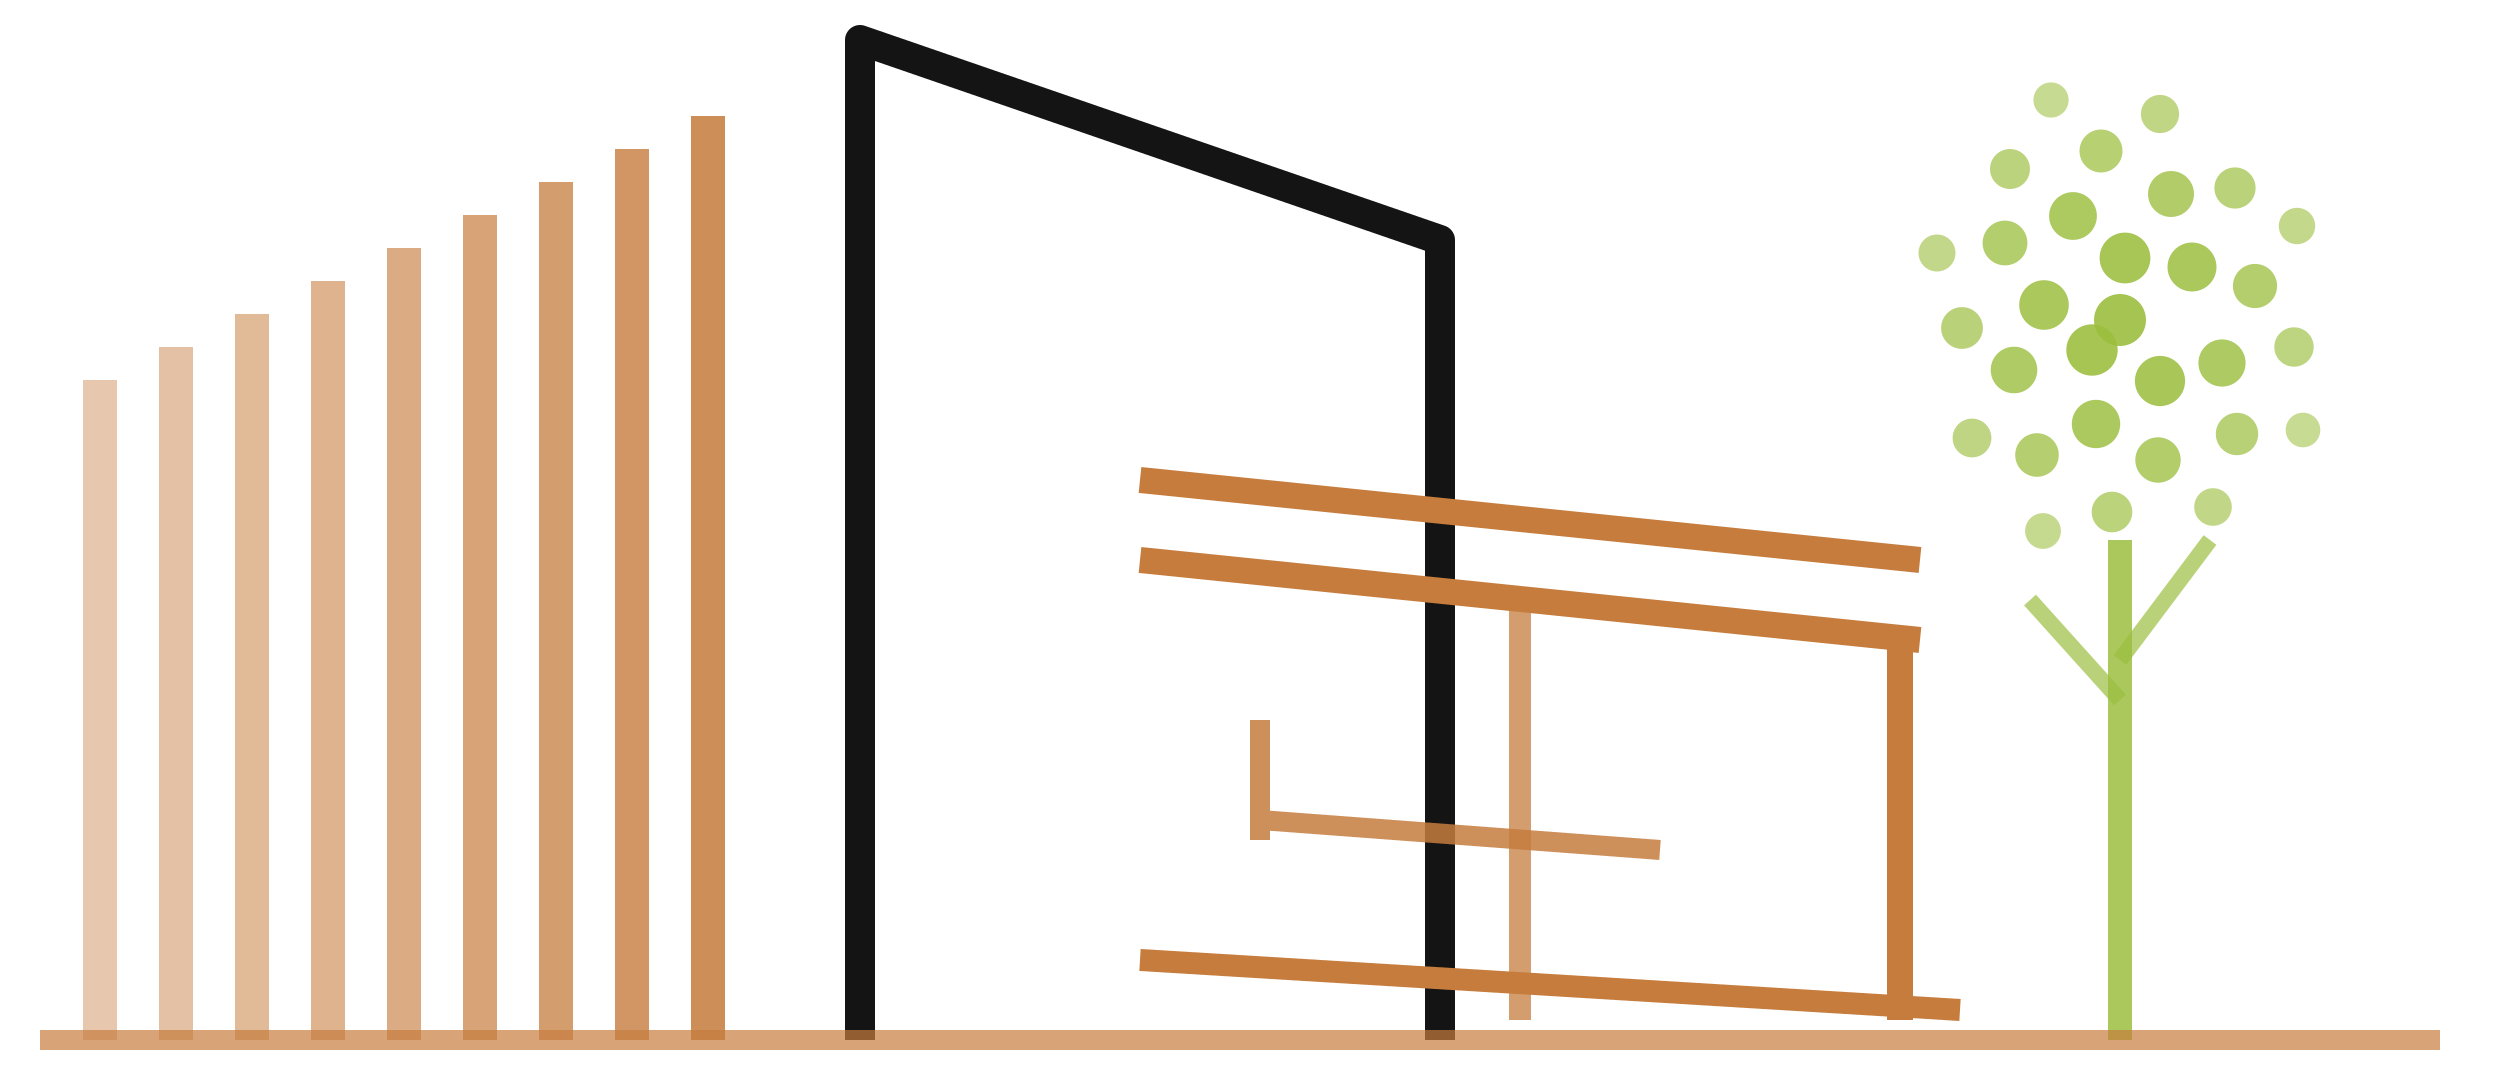
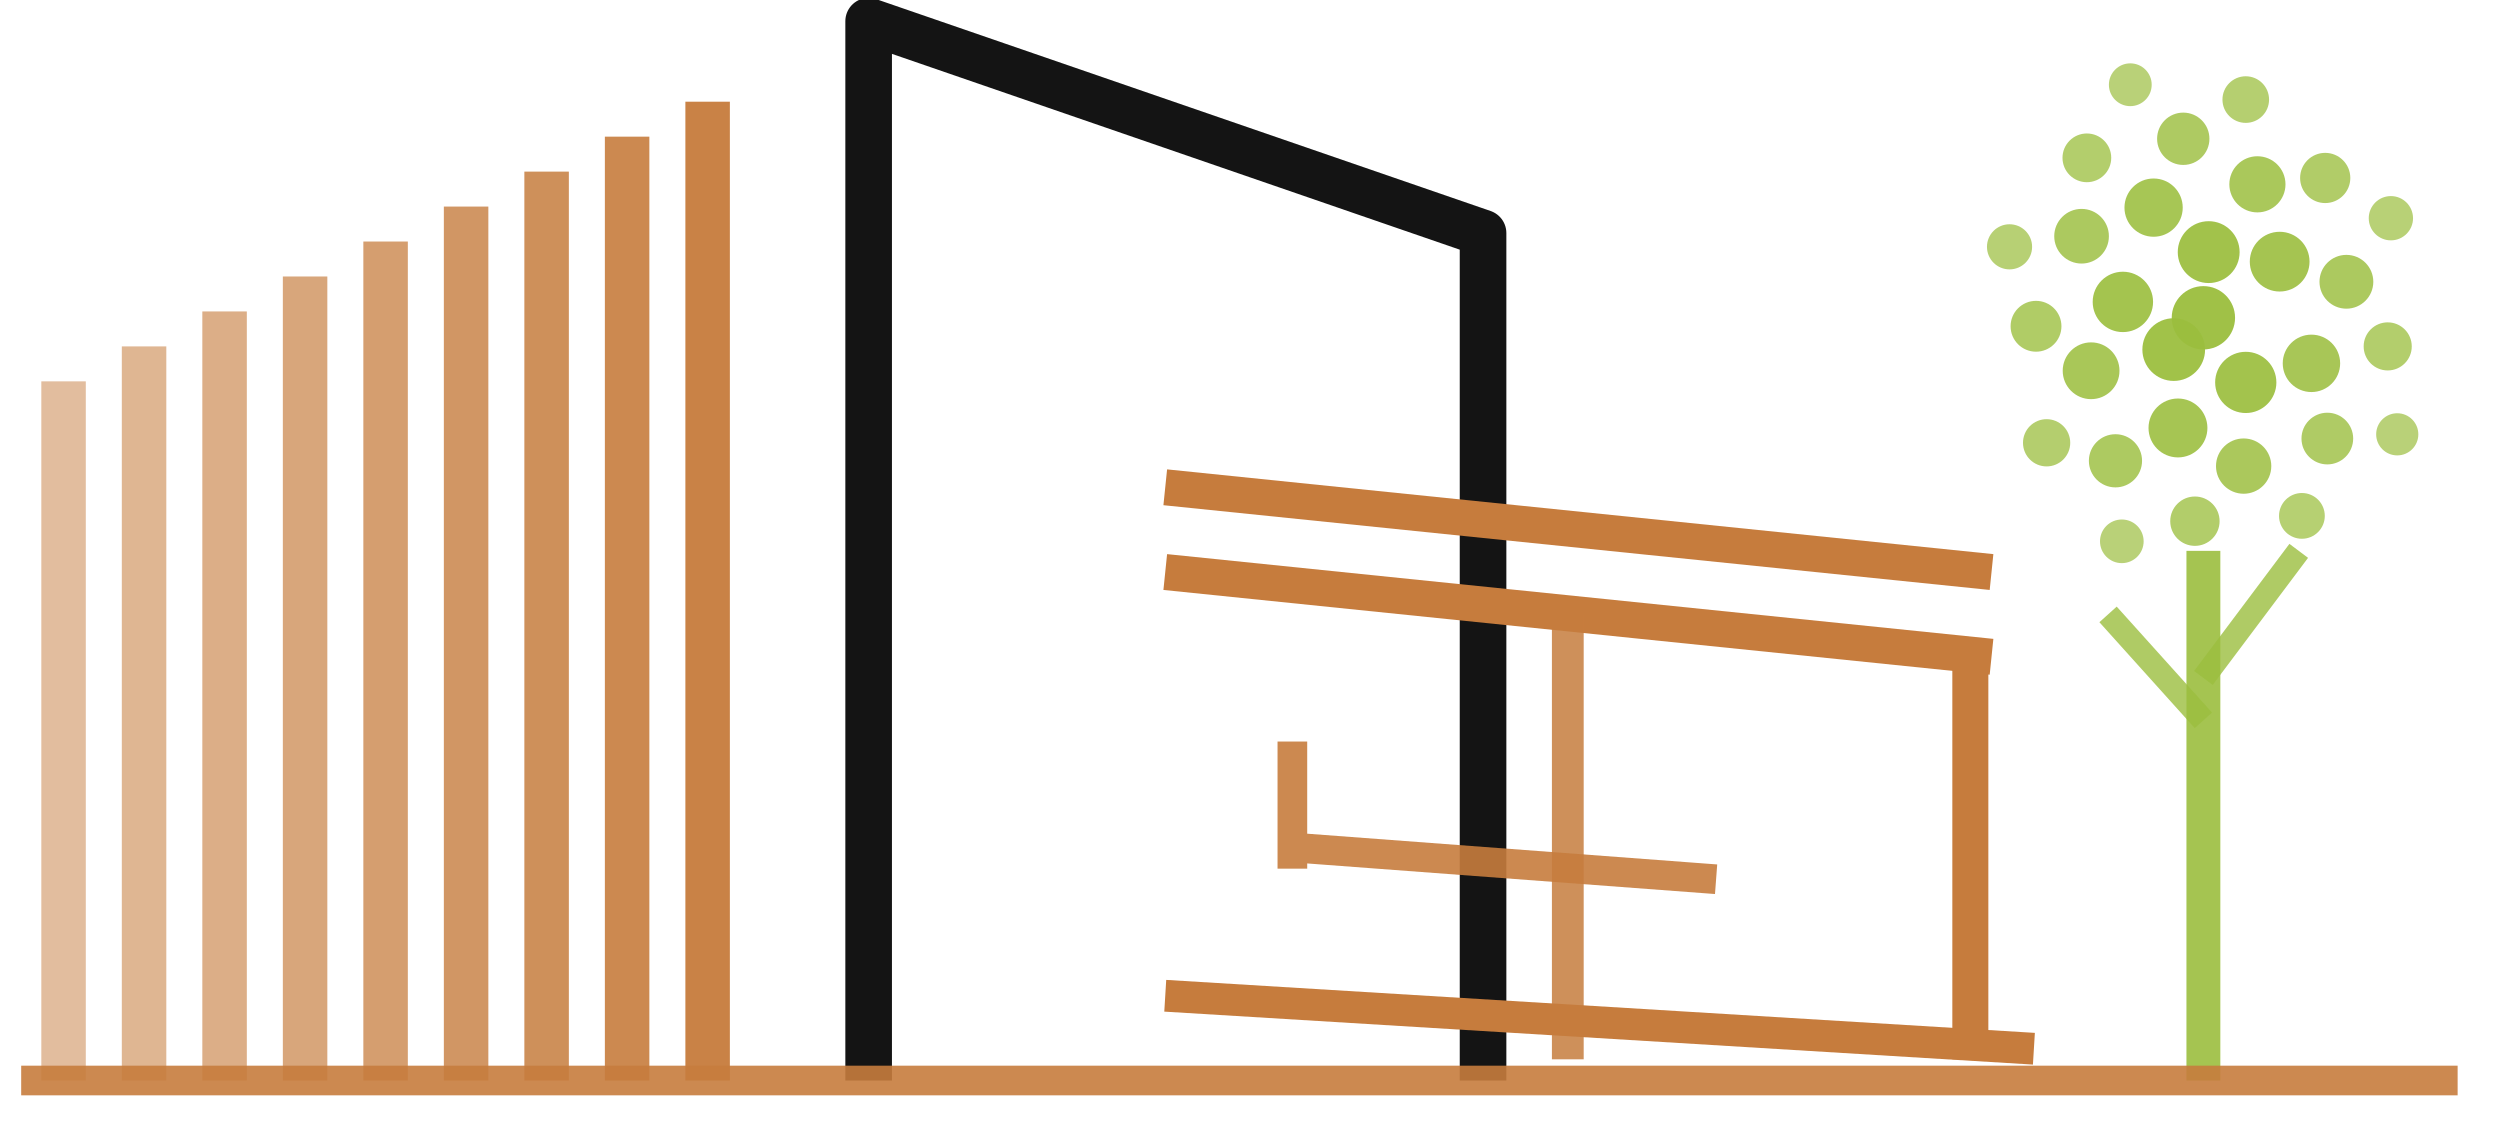
- <svg xmlns="http://www.w3.org/2000/svg" viewBox="6 26 250 108" width="250" height="108" role="img" aria-label="L'Esprit Bois">
-   <line x1="16" y1="64" x2="16" y2="130" stroke="#c67c3d" stroke-width="3.4" opacity="0.42" />
-   <line x1="23.6" y1="60.7" x2="23.6" y2="130" stroke="#c67c3d" stroke-width="3.4" opacity="0.47" />
-   <line x1="31.2" y1="57.4" x2="31.2" y2="130" stroke="#c67c3d" stroke-width="3.4" opacity="0.53" />
-   <line x1="38.8" y1="54.1" x2="38.8" y2="130" stroke="#c67c3d" stroke-width="3.4" opacity="0.58" />
-   <line x1="46.4" y1="50.8" x2="46.4" y2="130" stroke="#c67c3d" stroke-width="3.4" opacity="0.64" />
-   <line x1="54" y1="47.5" x2="54" y2="130" stroke="#c67c3d" stroke-width="3.4" opacity="0.70" />
-   <line x1="61.6" y1="44.2" x2="61.6" y2="130" stroke="#c67c3d" stroke-width="3.4" opacity="0.75" />
-   <line x1="69.2" y1="40.9" x2="69.2" y2="130" stroke="#c67c3d" stroke-width="3.4" opacity="0.80" />
-   <line x1="76.8" y1="37.6" x2="76.8" y2="130" stroke="#c67c3d" stroke-width="3.4" opacity="0.86" />
-   <path d="M92 130 L92 30 L150 50 L150 130" fill="none" stroke="#141414" stroke-width="3" stroke-linejoin="round" />
-   <path d="M120 74 L198 82 M120 82 L198 90" fill="none" stroke="#c67c3d" stroke-width="2.6" />
-   <line x1="196" y1="90" x2="196" y2="128" stroke="#c67c3d" stroke-width="2.6" />
-   <line x1="158" y1="86" x2="158" y2="128" stroke="#c67c3d" stroke-width="2.2" opacity="0.75" />
-   <path d="M120 122 L202 127" fill="none" stroke="#c67c3d" stroke-width="2.2" />
-   <path d="M132 108 L172 111 M132 98 L132 110" fill="none" stroke="#c67c3d" stroke-width="2" opacity="0.85" />
-   <line x1="218" y1="130" x2="218" y2="80" stroke="#9bbe3e" stroke-width="2.4" opacity="0.85" />
-   <line x1="218" y1="96" x2="209" y2="86" stroke="#9bbe3e" stroke-width="1.6" opacity="0.7" />
-   <line x1="218" y1="92" x2="227" y2="80" stroke="#9bbe3e" stroke-width="1.6" opacity="0.7" />
-   <circle cx="218.0" cy="58.0" r="2.60" fill="#9bbe3e" opacity="0.90" />
-   <circle cx="215.2" cy="61.0" r="2.57" fill="#9bbe3e" opacity="0.89" />
-   <circle cx="218.5" cy="51.8" r="2.54" fill="#9bbe3e" opacity="0.88" />
-   <circle cx="222.0" cy="64.1" r="2.51" fill="#9bbe3e" opacity="0.86" />
-   <circle cx="210.4" cy="56.5" r="2.48" fill="#9bbe3e" opacity="0.85" />
-   <circle cx="225.2" cy="52.7" r="2.45" fill="#9bbe3e" opacity="0.84" />
-   <circle cx="215.6" cy="68.4" r="2.42" fill="#9bbe3e" opacity="0.83" />
-   <circle cx="213.3" cy="47.6" r="2.39" fill="#9bbe3e" opacity="0.82" />
-   <circle cx="228.2" cy="62.3" r="2.36" fill="#9bbe3e" opacity="0.81" />
-   <circle cx="207.4" cy="63.0" r="2.33" fill="#9bbe3e" opacity="0.80" />
-   <circle cx="223.1" cy="45.4" r="2.30" fill="#9bbe3e" opacity="0.78" />
-   <circle cx="221.8" cy="72.0" r="2.27" fill="#9bbe3e" opacity="0.77" />
-   <circle cx="206.5" cy="50.3" r="2.24" fill="#9bbe3e" opacity="0.76" />
-   <circle cx="231.5" cy="54.6" r="2.21" fill="#9bbe3e" opacity="0.75" />
-   <circle cx="209.7" cy="71.5" r="2.18" fill="#9bbe3e" opacity="0.74" />
-   <circle cx="216.1" cy="41.1" r="2.15" fill="#9bbe3e" opacity="0.73" />
-   <circle cx="229.7" cy="69.4" r="2.12" fill="#9bbe3e" opacity="0.71" />
-   <circle cx="202.2" cy="58.8" r="2.09" fill="#9bbe3e" opacity="0.70" />
-   <circle cx="229.5" cy="44.8" r="2.06" fill="#9bbe3e" opacity="0.69" />
-   <circle cx="217.2" cy="77.2" r="2.03" fill="#9bbe3e" opacity="0.68" />
-   <circle cx="207.0" cy="42.9" r="2.00" fill="#9bbe3e" opacity="0.67" />
-   <circle cx="235.4" cy="60.7" r="1.97" fill="#9bbe3e" opacity="0.66" />
-   <circle cx="203.2" cy="69.8" r="1.94" fill="#9bbe3e" opacity="0.64" />
-   <circle cx="222.0" cy="37.4" r="1.91" fill="#9bbe3e" opacity="0.63" />
-   <circle cx="227.3" cy="76.7" r="1.88" fill="#9bbe3e" opacity="0.62" />
-   <circle cx="199.7" cy="51.3" r="1.85" fill="#9bbe3e" opacity="0.61" />
-   <circle cx="235.7" cy="48.6" r="1.82" fill="#9bbe3e" opacity="0.60" />
-   <circle cx="210.3" cy="79.1" r="1.79" fill="#9bbe3e" opacity="0.58" />
-   <circle cx="211.1" cy="36.0" r="1.76" fill="#9bbe3e" opacity="0.57" />
-   <circle cx="236.3" cy="69.0" r="1.73" fill="#9bbe3e" opacity="0.56" />
-   <line x1="10" y1="130" x2="250" y2="130" stroke="#c67c3d" stroke-width="2" opacity="0.7" />
+ <svg xmlns="http://www.w3.org/2000/svg" viewBox="10 28 236 106" width="236" height="106" role="img" aria-label="L'Esprit Bois">
+   <line x1="16" y1="64" x2="16" y2="130" stroke="#c67c3d" stroke-width="4.2" opacity="0.50" />
+   <line x1="23.6" y1="60.7" x2="23.6" y2="130" stroke="#c67c3d" stroke-width="4.2" opacity="0.56" />
+   <line x1="31.2" y1="57.4" x2="31.2" y2="130" stroke="#c67c3d" stroke-width="4.2" opacity="0.62" />
+   <line x1="38.8" y1="54.1" x2="38.8" y2="130" stroke="#c67c3d" stroke-width="4.2" opacity="0.68" />
+   <line x1="46.4" y1="50.8" x2="46.4" y2="130" stroke="#c67c3d" stroke-width="4.2" opacity="0.74" />
+   <line x1="54" y1="47.5" x2="54" y2="130" stroke="#c67c3d" stroke-width="4.2" opacity="0.80" />
+   <line x1="61.6" y1="44.2" x2="61.6" y2="130" stroke="#c67c3d" stroke-width="4.2" opacity="0.85" />
+   <line x1="69.2" y1="40.9" x2="69.2" y2="130" stroke="#c67c3d" stroke-width="4.2" opacity="0.90" />
+   <line x1="76.8" y1="37.6" x2="76.8" y2="130" stroke="#c67c3d" stroke-width="4.2" opacity="0.95" />
+   <path d="M92 130 L92 30 L150 50 L150 130" fill="none" stroke="#141414" stroke-width="4.4" stroke-linejoin="round" />
+   <path d="M120 74 L198 82 M120 82 L198 90" fill="none" stroke="#c67c3d" stroke-width="3.4" />
+   <line x1="196" y1="90" x2="196" y2="128" stroke="#c67c3d" stroke-width="3.4" />
+   <line x1="158" y1="86" x2="158" y2="128" stroke="#c67c3d" stroke-width="3" opacity="0.85" />
+   <path d="M120 122 L202 127" fill="none" stroke="#c67c3d" stroke-width="3" />
+   <path d="M132 108 L172 111 M132 98 L132 110" fill="none" stroke="#c67c3d" stroke-width="2.8" opacity="0.9" />
+   <line x1="218" y1="130" x2="218" y2="80" stroke="#9bbe3e" stroke-width="3.2" opacity="0.9" />
+   <line x1="218" y1="96" x2="209" y2="86" stroke="#9bbe3e" stroke-width="2.2" opacity="0.8" />
+   <line x1="218" y1="92" x2="227" y2="80" stroke="#9bbe3e" stroke-width="2.2" opacity="0.8" />
+   <circle cx="218.0" cy="58.0" r="2.99" fill="#9bbe3e" opacity="0.95" />
+   <circle cx="215.2" cy="61.0" r="2.96" fill="#9bbe3e" opacity="0.94" />
+   <circle cx="218.5" cy="51.8" r="2.92" fill="#9bbe3e" opacity="0.93" />
+   <circle cx="222.0" cy="64.1" r="2.89" fill="#9bbe3e" opacity="0.92" />
+   <circle cx="210.4" cy="56.5" r="2.85" fill="#9bbe3e" opacity="0.91" />
+   <circle cx="225.2" cy="52.7" r="2.82" fill="#9bbe3e" opacity="0.90" />
+   <circle cx="215.6" cy="68.4" r="2.78" fill="#9bbe3e" opacity="0.89" />
+   <circle cx="213.3" cy="47.6" r="2.75" fill="#9bbe3e" opacity="0.88" />
+   <circle cx="228.2" cy="62.3" r="2.71" fill="#9bbe3e" opacity="0.87" />
+   <circle cx="207.4" cy="63.0" r="2.68" fill="#9bbe3e" opacity="0.86" />
+   <circle cx="223.1" cy="45.4" r="2.65" fill="#9bbe3e" opacity="0.85" />
+   <circle cx="221.8" cy="72.0" r="2.61" fill="#9bbe3e" opacity="0.84" />
+   <circle cx="206.5" cy="50.3" r="2.58" fill="#9bbe3e" opacity="0.83" />
+   <circle cx="231.5" cy="54.6" r="2.54" fill="#9bbe3e" opacity="0.83" />
+   <circle cx="209.7" cy="71.5" r="2.51" fill="#9bbe3e" opacity="0.82" />
+   <circle cx="216.1" cy="41.1" r="2.47" fill="#9bbe3e" opacity="0.81" />
+   <circle cx="229.7" cy="69.4" r="2.44" fill="#9bbe3e" opacity="0.80" />
+   <circle cx="202.2" cy="58.8" r="2.40" fill="#9bbe3e" opacity="0.79" />
+   <circle cx="229.5" cy="44.8" r="2.37" fill="#9bbe3e" opacity="0.78" />
+   <circle cx="217.2" cy="77.2" r="2.33" fill="#9bbe3e" opacity="0.77" />
+   <circle cx="207.0" cy="42.9" r="2.30" fill="#9bbe3e" opacity="0.76" />
+   <circle cx="235.4" cy="60.7" r="2.27" fill="#9bbe3e" opacity="0.76" />
+   <circle cx="203.2" cy="69.8" r="2.23" fill="#9bbe3e" opacity="0.75" />
+   <circle cx="222.0" cy="37.4" r="2.20" fill="#9bbe3e" opacity="0.74" />
+   <circle cx="227.3" cy="76.7" r="2.16" fill="#9bbe3e" opacity="0.73" />
+   <circle cx="199.7" cy="51.3" r="2.13" fill="#9bbe3e" opacity="0.72" />
+   <circle cx="235.7" cy="48.6" r="2.09" fill="#9bbe3e" opacity="0.71" />
+   <circle cx="210.3" cy="79.1" r="2.06" fill="#9bbe3e" opacity="0.70" />
+   <circle cx="211.1" cy="36.0" r="2.02" fill="#9bbe3e" opacity="0.70" />
+   <circle cx="236.3" cy="69.0" r="1.99" fill="#9bbe3e" opacity="0.70" />
+   <line x1="12" y1="130" x2="242" y2="130" stroke="#c67c3d" stroke-width="2.8" opacity="0.9" />
</svg>
